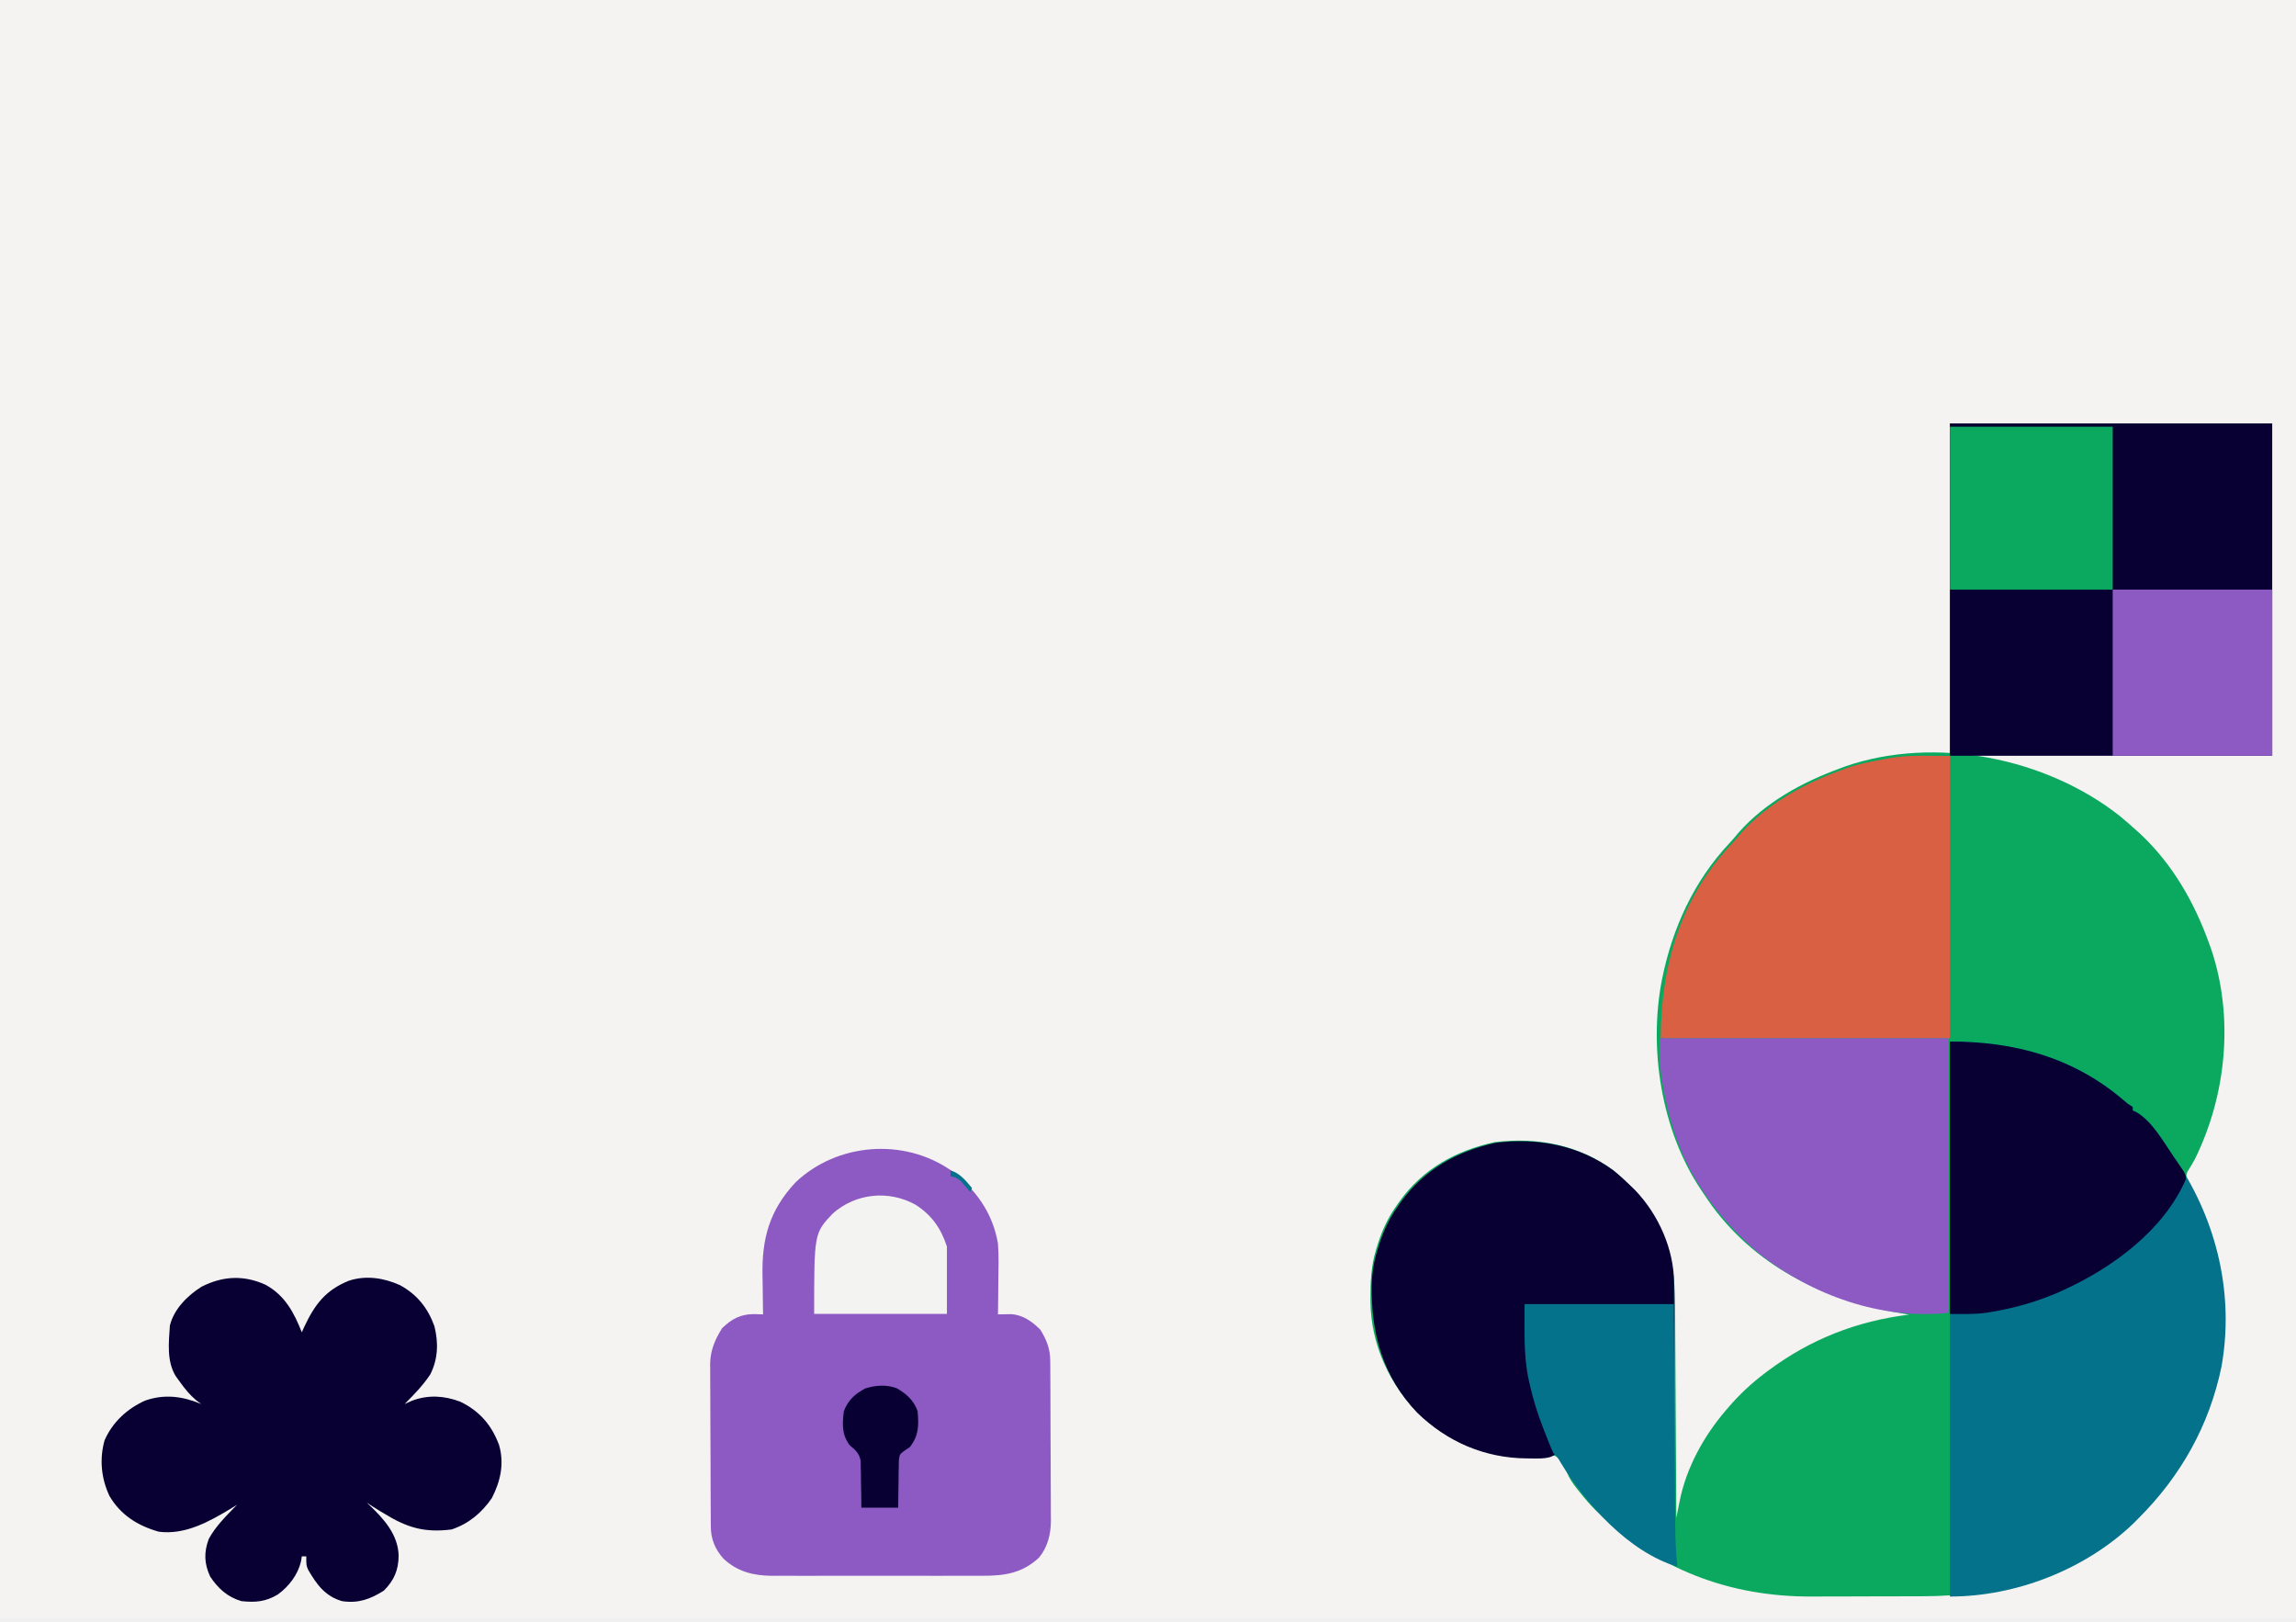
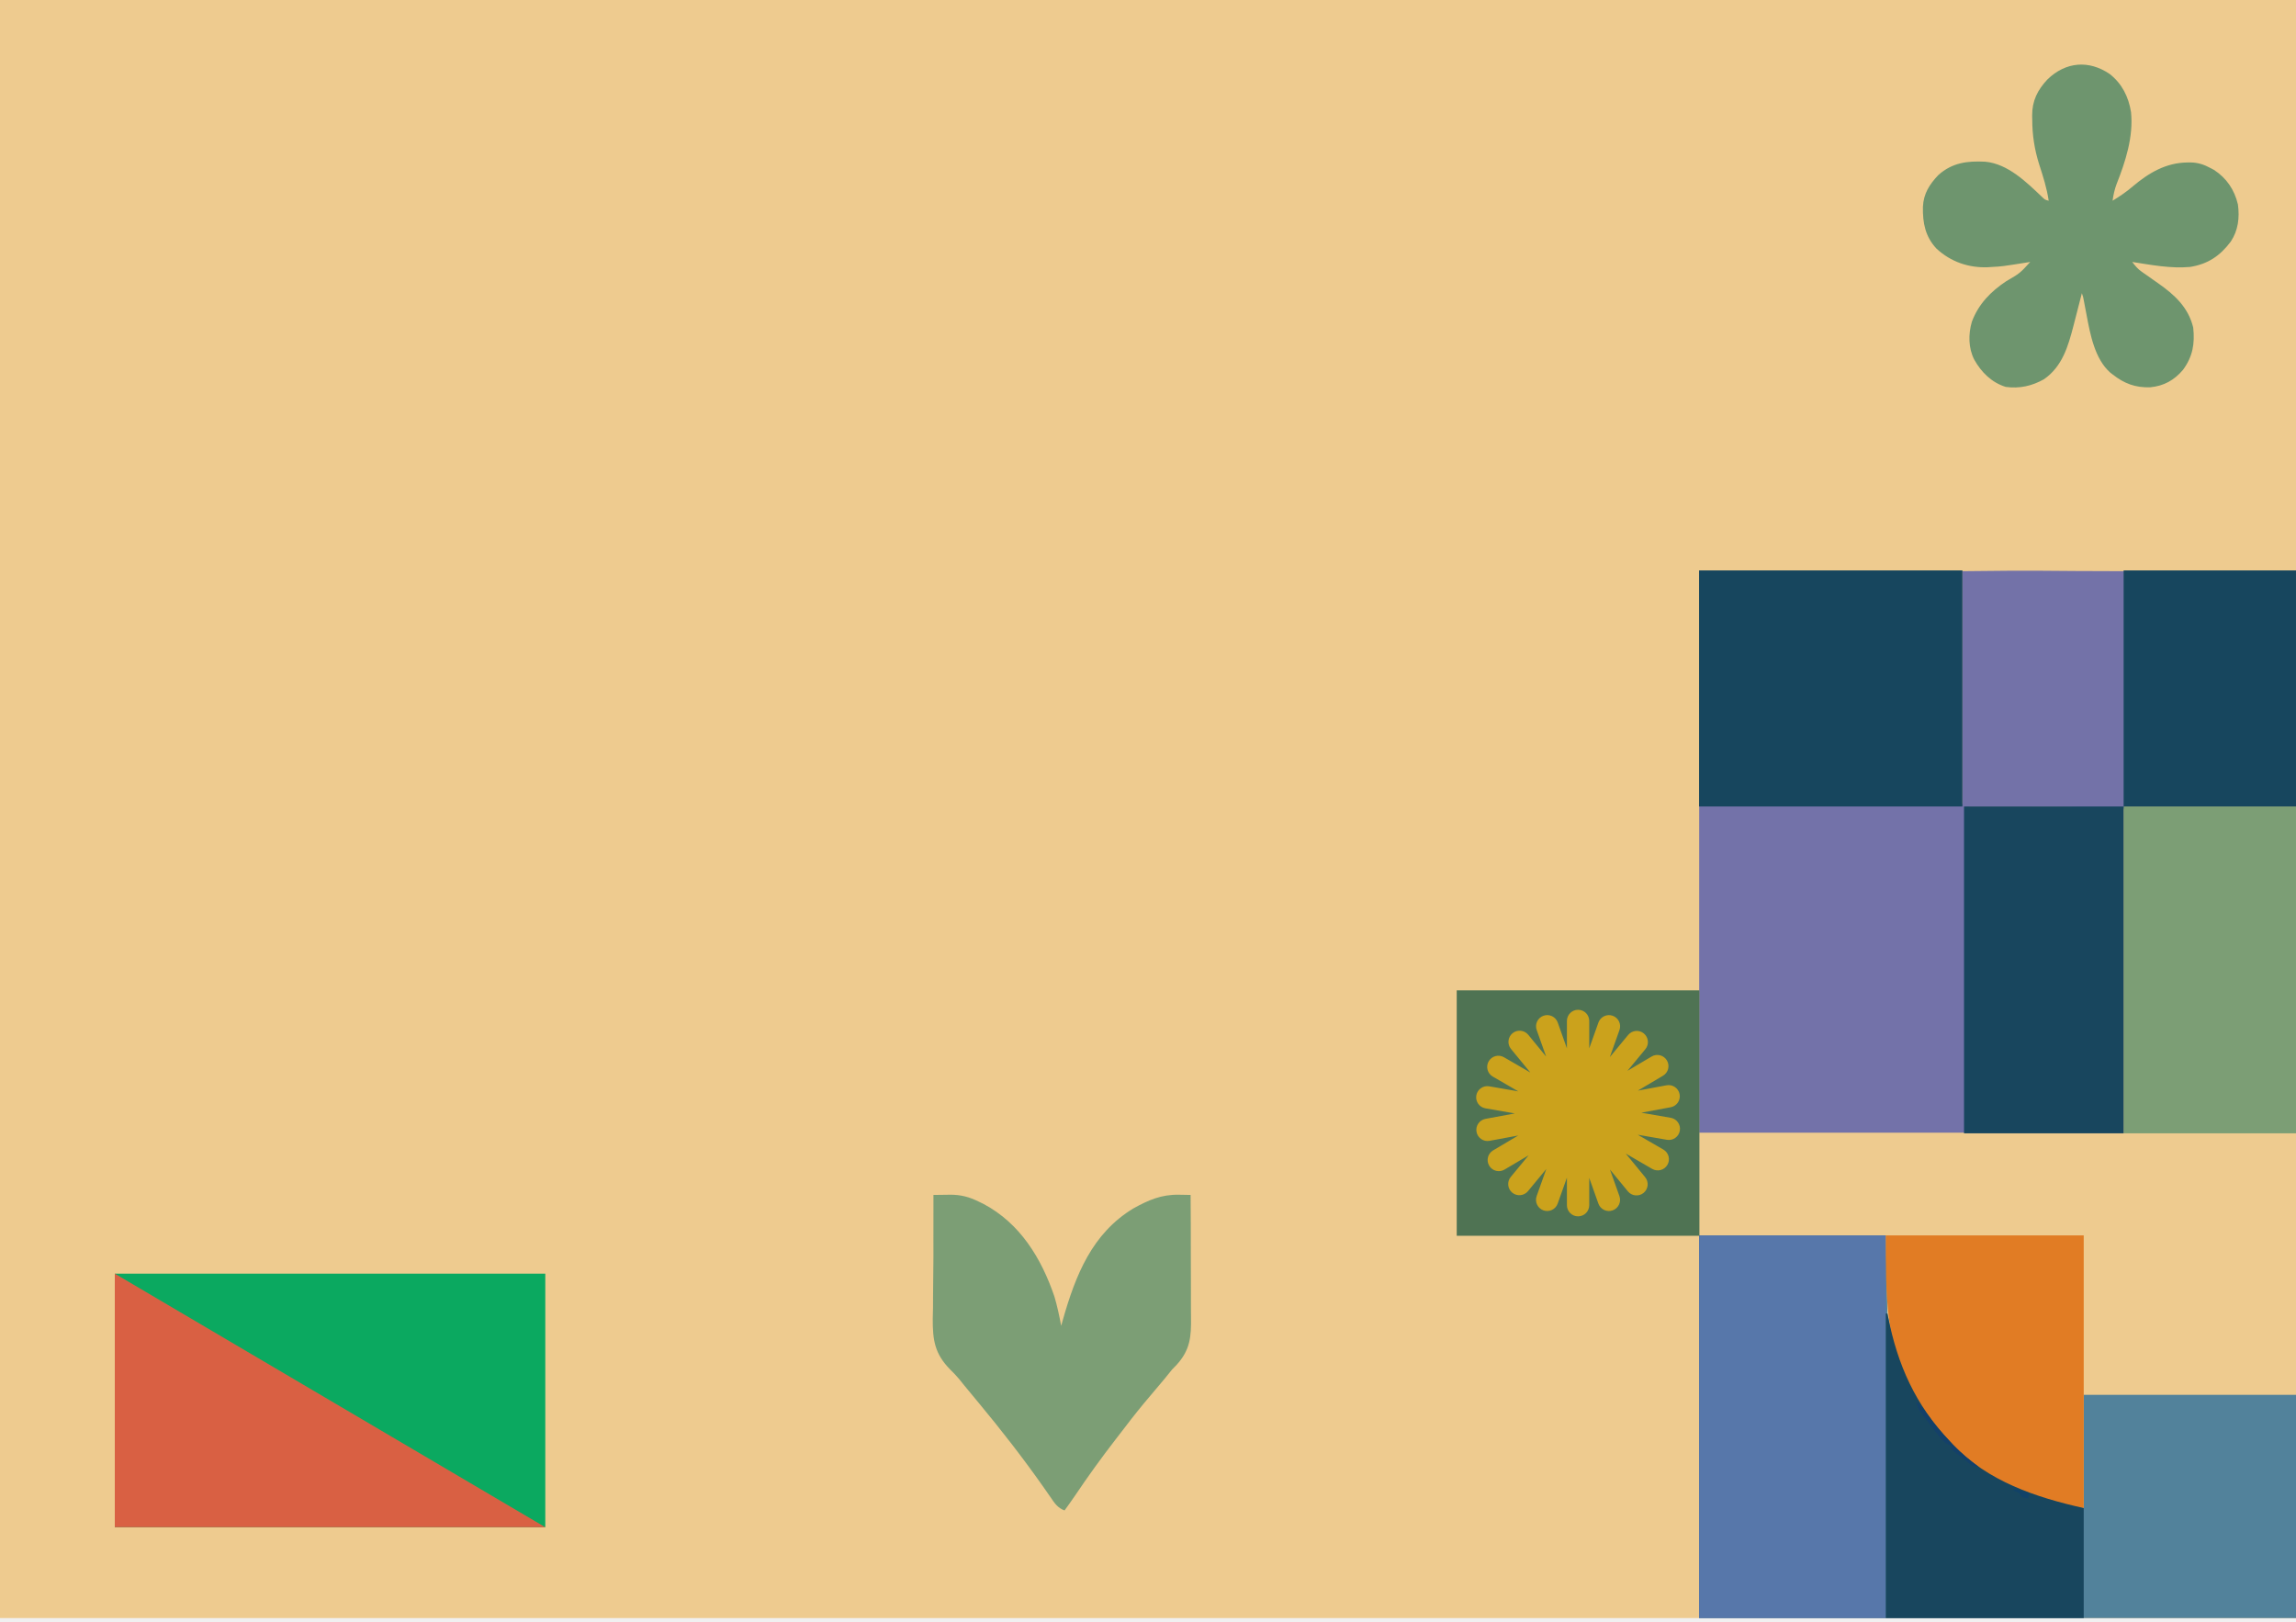
<svg xmlns="http://www.w3.org/2000/svg" width="320" height="226" viewBox="0 0 320 226" fill="none">
-   <g clip-path="url(#clip0_19194_4624)">
-     <path d="M0 0C105.6 0 211.2 0 320 0C320 74.415 320 148.83 320 225.5C214.4 225.5 108.8 225.5 0 225.5C0 151.085 0 76.67 0 0Z" fill="#F4F3F1" />
-     <path d="M295.435 113.715C296.228 114.359 296.989 115.033 297.744 115.719C297.954 115.907 298.163 116.095 298.379 116.289C302.838 120.499 305.836 125.779 307.893 131.484C308.049 131.918 308.049 131.918 308.209 132.361C311.368 141.863 310.294 152.624 305.913 161.536C305.575 162.138 305.234 162.73 304.861 163.311C304.616 163.895 304.734 164.139 304.923 164.739C305.085 165.1 305.257 165.457 305.436 165.811C310.279 175.532 311.212 185.686 307.817 196.044C305.76 202.007 302.2 207.116 297.744 211.541C297.524 211.764 297.303 211.986 297.076 212.215C289.072 219.876 278.526 222.455 267.762 222.462C267.188 222.464 266.615 222.466 266.041 222.467C264.842 222.47 263.644 222.471 262.446 222.471C260.927 222.471 259.409 222.478 257.891 222.486C256.706 222.492 255.522 222.493 254.337 222.492C253.778 222.493 253.219 222.495 252.66 222.499C240.925 222.573 230.736 218.623 222.349 210.439C221.562 209.646 220.849 208.816 220.159 207.939C220.04 207.793 219.921 207.647 219.797 207.496C219.206 206.754 218.731 206.073 218.385 205.187C217.954 204.175 217.67 203.61 216.802 202.92C215.021 202.565 213.162 202.795 211.363 202.898C206.449 203.042 201.52 200.477 197.99 197.254C193.651 193.045 191.077 187.418 191 181.381C190.993 178.847 191.046 176.537 191.802 174.099C191.892 173.806 191.982 173.514 192.075 173.212C192.684 171.384 193.421 169.769 194.525 168.187C194.703 167.931 194.881 167.675 195.065 167.411C198.337 162.873 202.925 160.345 208.334 159.169C214.189 158.461 219.907 159.511 224.723 163.014C225.592 163.713 226.403 164.452 227.199 165.231C227.39 165.419 227.581 165.606 227.779 165.799C229.897 168.001 231.256 170.502 232.242 173.36C232.301 173.529 232.36 173.698 232.421 173.873C233.31 176.635 233.46 179.522 233.466 182.402C233.469 182.879 233.469 182.879 233.473 183.365C233.48 184.224 233.484 185.082 233.487 185.941C233.491 186.843 233.497 187.745 233.504 188.648C233.515 190.35 233.524 192.053 233.533 193.756C233.542 195.697 233.554 197.638 233.567 199.579C233.592 203.566 233.614 207.554 233.634 211.541C233.684 211.287 233.734 211.033 233.786 210.771C233.852 210.434 233.919 210.098 233.986 209.761C234.018 209.594 234.051 209.427 234.085 209.254C235.022 204.546 237.449 200.142 240.565 196.515C240.674 196.387 240.783 196.259 240.896 196.128C242.443 194.334 244.11 192.768 246.011 191.342C246.143 191.243 246.276 191.143 246.412 191.04C252.274 186.66 258.784 184.099 266.061 183.213C265.922 183.191 265.783 183.169 265.639 183.146C254.965 181.416 245.165 176.951 238.6 168.049C238.171 167.445 237.757 166.834 237.347 166.217C237.249 166.071 237.15 165.926 237.049 165.776C231.522 157.516 229.728 146.066 231.654 136.411C233.083 129.352 236.079 122.783 241.044 117.498C241.504 117.006 241.931 116.5 242.36 115.981C246.07 111.804 251.207 108.997 256.407 107.098C256.803 106.948 256.803 106.948 257.207 106.795C269.745 102.492 285.17 105.61 295.435 113.715Z" fill="#0BA960" />
-     <path d="M271.759 145.154C280.833 145.154 289.007 147.383 295.971 153.329C296.517 153.807 296.517 153.807 297.242 154.268C297.242 154.43 297.242 154.593 297.242 154.76C297.384 154.82 297.526 154.88 297.673 154.941C299.921 156.196 301.502 159.073 302.932 161.165C303.166 161.504 303.166 161.504 303.404 161.849C309.014 170.291 311.41 180.472 309.612 190.478C307.914 198.68 303.923 205.761 297.984 211.662C297.764 211.884 297.543 212.106 297.316 212.335C290.643 218.725 280.964 222.5 271.759 222.5C271.759 196.976 271.759 171.451 271.759 145.154Z" fill="#05728C" />
-     <path d="M271.759 59.008C286.584 59.008 301.41 59.008 316.684 59.008C316.684 74.292 316.684 89.576 316.684 105.323C301.859 105.323 287.033 105.323 271.759 105.323C271.759 90.039 271.759 74.755 271.759 59.008Z" fill="#080033" />
-     <path d="M132.531 163.105C135.969 165.724 138.35 168.992 139.09 173.303C139.214 175.006 139.167 176.716 139.14 178.423C139.136 178.885 139.133 179.347 139.129 179.809C139.121 180.932 139.107 182.054 139.09 183.176C139.253 183.172 139.416 183.168 139.584 183.165C139.799 183.162 140.014 183.159 140.236 183.156C140.448 183.152 140.661 183.149 140.88 183.145C142.554 183.228 143.846 184.169 144.993 185.31C145.842 186.66 146.365 187.984 146.375 189.585C146.378 189.902 146.378 189.902 146.38 190.224C146.381 190.453 146.382 190.682 146.383 190.918C146.384 191.161 146.386 191.405 146.388 191.655C146.393 192.459 146.396 193.264 146.399 194.068C146.4 194.343 146.401 194.619 146.402 194.903C146.408 196.361 146.412 197.819 146.414 199.277C146.417 200.779 146.427 202.281 146.437 203.783C146.444 204.941 146.446 206.099 146.447 207.258C146.449 207.811 146.452 208.364 146.457 208.918C146.463 209.695 146.463 210.472 146.461 211.249C146.466 211.588 146.466 211.588 146.472 211.933C146.456 213.799 146.028 215.606 144.812 217.072C142.509 219.239 139.989 219.625 136.918 219.604C136.406 219.607 136.406 219.607 135.883 219.609C134.954 219.614 134.025 219.612 133.096 219.609C132.119 219.606 131.141 219.609 130.164 219.61C128.524 219.612 126.884 219.61 125.244 219.605C123.353 219.599 121.463 219.601 119.573 219.607C117.943 219.612 116.314 219.612 114.684 219.609C113.714 219.608 112.743 219.608 111.773 219.611C110.69 219.615 109.608 219.61 108.525 219.604C108.208 219.606 107.89 219.608 107.563 219.61C104.967 219.584 102.78 219.029 100.844 217.236C99.677 215.936 99.079 214.515 99.069 212.777C99.067 212.564 99.065 212.35 99.063 212.13C99.062 211.898 99.061 211.666 99.061 211.427C99.059 211.181 99.057 210.935 99.055 210.682C99.05 209.867 99.047 209.053 99.044 208.239C99.043 207.96 99.042 207.681 99.041 207.394C99.035 205.919 99.031 204.444 99.029 202.969C99.026 201.448 99.017 199.928 99.006 198.407C98.999 197.236 98.997 196.064 98.996 194.892C98.995 194.332 98.992 193.771 98.987 193.211C98.98 192.425 98.98 191.639 98.982 190.853C98.979 190.624 98.975 190.394 98.972 190.158C98.988 188.212 99.62 186.754 100.634 185.11C101.98 183.808 103.202 183.141 105.093 183.139C105.513 183.149 105.933 183.16 106.353 183.176C106.348 182.896 106.342 182.617 106.336 182.329C106.317 181.273 106.304 180.218 106.294 179.163C106.289 178.709 106.282 178.256 106.272 177.803C106.168 172.62 107.229 168.683 110.873 164.781C116.673 159.264 125.96 158.549 132.531 163.105Z" fill="#8D5AC4" />
-     <path d="M271.76 105.356C271.76 118.337 271.76 131.317 271.76 144.691C258.463 144.691 245.166 144.691 231.466 144.691C231.466 134.625 234.27 125.097 241.338 117.626C241.797 117.138 242.224 116.636 242.652 116.121C246.358 111.978 251.487 109.195 256.681 107.311C256.944 107.211 257.208 107.112 257.479 107.01C259.175 106.432 260.929 106.103 262.691 105.784C262.911 105.741 263.132 105.698 263.36 105.654C266.201 105.176 268.778 105.356 271.76 105.356Z" fill="#D96043" />
-     <path d="M231.295 144.691C244.591 144.691 257.888 144.691 271.588 144.691C271.588 157.316 271.588 169.942 271.588 182.95C262.236 183.987 252.572 180.515 245.246 174.758C242.258 172.205 239.648 169.438 237.474 166.165C237.376 166.019 237.277 165.873 237.176 165.722C234.06 161.05 232.411 155.65 231.588 150.136C231.557 149.932 231.527 149.728 231.495 149.517C231.273 147.871 231.295 146.389 231.295 144.691Z" fill="#8D5AC4" />
-     <path d="M224.875 163.119C225.743 163.82 226.553 164.562 227.349 165.345C227.54 165.533 227.732 165.721 227.929 165.915C231.167 169.296 233.32 174.134 233.317 178.85C233.317 179.337 233.317 179.337 233.318 179.834C233.317 180.191 233.316 180.547 233.315 180.904C233.315 181.282 233.315 181.66 233.315 182.038C233.315 183.061 233.314 184.085 233.312 185.108C233.31 186.179 233.31 187.249 233.31 188.32C233.309 190.346 233.307 192.372 233.305 194.398C233.302 196.705 233.3 199.012 233.299 201.319C233.297 206.063 233.292 210.808 233.287 215.553C233.205 215.553 233.123 215.553 233.039 215.553C233.039 204.452 233.039 193.352 233.039 181.916C226.263 181.916 219.486 181.916 212.504 181.916C212.772 188.616 213.259 194.107 215.72 200.218C215.824 200.481 215.928 200.744 216.035 201.015C216.258 201.575 216.482 202.134 216.71 202.691C215.939 203.462 213.764 203.226 212.751 203.248C206.911 203.196 201.677 200.931 197.502 196.863C192.751 191.874 191.102 185.896 191.173 179.188C191.217 177.46 191.457 175.906 191.968 174.249C192.058 173.955 192.148 173.661 192.241 173.358C192.851 171.522 193.586 169.901 194.69 168.313C194.957 167.927 194.957 167.927 195.23 167.533C198.501 162.976 203.087 160.439 208.493 159.258C214.345 158.546 220.06 159.601 224.875 163.119Z" fill="#080033" />
-     <path d="M271.759 145.154C280.832 145.154 289.005 147.385 295.968 153.336C296.514 153.815 296.514 153.815 297.239 154.276C297.239 154.439 297.239 154.602 297.239 154.769C297.381 154.829 297.523 154.889 297.67 154.951C299.92 156.208 301.494 159.086 302.929 161.18C303.11 161.44 303.292 161.701 303.479 161.969C303.639 162.207 303.799 162.445 303.965 162.69C304.106 162.899 304.247 163.108 304.393 163.324C304.66 163.892 304.66 163.892 304.628 164.381C301.616 171.359 294.539 176.591 287.839 179.672C287.596 179.785 287.353 179.899 287.103 180.015C284.049 181.364 280.773 182.307 277.479 182.846C277.304 182.876 277.128 182.905 276.946 182.936C275.184 183.194 273.591 183.123 271.759 183.123C271.759 170.593 271.759 158.063 271.759 145.154Z" fill="#080033" />
-     <path d="M212.497 181.743C219.355 181.743 226.213 181.743 233.28 181.743C233.295 184.135 233.31 186.528 233.326 188.993C233.336 190.512 233.346 192.031 233.356 193.549C233.373 195.958 233.389 198.367 233.404 200.776C233.415 202.531 233.427 204.286 233.439 206.04C233.446 206.968 233.452 207.896 233.457 208.825C233.462 209.7 233.468 210.576 233.475 211.452C233.479 211.922 233.481 212.392 233.483 212.862C233.499 214.696 233.598 216.506 233.78 218.332C227.033 216.346 220.957 209.546 217.495 203.796C217.053 203.014 217.053 203.014 216.503 202.509C216.092 201.648 215.757 200.755 215.408 199.867C215.306 199.61 215.205 199.353 215.1 199.088C214.338 197.121 213.713 195.173 213.248 193.115C213.195 192.891 213.142 192.667 213.088 192.436C212.303 188.89 212.497 185.372 212.497 181.743Z" fill="#05728C" />
-     <path d="M294.454 82.165C301.79 82.165 309.127 82.165 316.685 82.165C316.685 89.808 316.685 97.45 316.685 105.323C309.349 105.323 302.013 105.323 294.454 105.323C294.454 97.681 294.454 90.039 294.454 82.165Z" fill="#8D5AC4" />
-     <path d="M271.759 59.471C279.248 59.471 286.737 59.471 294.453 59.471C294.453 66.96 294.453 74.45 294.453 82.165C286.964 82.165 279.475 82.165 271.759 82.165C271.759 74.676 271.759 67.187 271.759 59.471Z" fill="#0BA960" />
-     <path d="M127.594 167.891C129.835 169.317 131.138 171.172 131.972 173.712C131.972 176.814 131.972 179.916 131.972 183.112C125.867 183.112 119.762 183.112 113.472 183.112C113.472 171.866 113.472 171.866 116.058 169.131C119.262 166.276 123.858 165.828 127.594 167.891Z" fill="#F3F3F1" />
-     <path d="M125.01 193.484C126.358 194.272 127.38 195.18 127.888 196.664C128.067 198.63 128.062 200.086 126.806 201.674C126.574 201.829 126.342 201.984 126.103 202.144C125.383 202.681 125.383 202.681 125.276 203.527C125.271 203.83 125.267 204.134 125.263 204.447C125.251 204.942 125.251 204.942 125.239 205.446C125.238 205.79 125.236 206.133 125.234 206.487C125.228 206.834 125.221 207.181 125.214 207.539C125.198 208.397 125.19 209.255 125.184 210.112C123.488 210.112 121.793 210.112 120.046 210.112C120.042 209.595 120.039 209.077 120.035 208.544C120.022 207.863 120.009 207.183 119.996 206.503C119.994 206.162 119.992 205.821 119.991 205.469C119.983 205.141 119.975 204.812 119.967 204.473C119.963 204.17 119.959 203.868 119.954 203.556C119.725 202.493 119.251 202.114 118.424 201.411C117.308 199.934 117.38 198.433 117.613 196.664C118.183 195.153 119.139 194.267 120.587 193.5C122.007 193.038 123.602 192.936 125.01 193.484Z" fill="#080033" />
-     <path d="M132.472 163.112C133.803 163.509 134.563 164.498 135.472 165.567C135.389 165.747 135.307 165.927 135.222 166.112C135.107 165.978 134.992 165.843 134.874 165.704C134.721 165.53 134.567 165.355 134.409 165.175C134.258 165.001 134.108 164.827 133.952 164.647C133.447 164.18 133.119 164.041 132.472 163.93C132.472 163.66 132.472 163.39 132.472 163.112Z" fill="#05728C" />
-     <path d="M37.021 179.058C39.708 180.527 40.97 182.906 42.064 185.674C42.173 185.429 42.283 185.184 42.396 184.932C43.864 181.802 45.368 179.806 48.608 178.493C50.994 177.697 53.523 178.091 55.775 179.118C58.138 180.418 59.633 182.293 60.544 184.818C61.125 187.114 61.051 189.402 59.977 191.531C58.967 193.06 57.689 194.373 56.398 195.666C56.746 195.511 57.093 195.356 57.45 195.197C59.694 194.365 61.911 194.502 64.137 195.339C66.835 196.644 68.521 198.596 69.56 201.388C70.304 203.992 69.763 206.399 68.552 208.779C67.127 210.843 65.337 212.346 62.943 213.15C59.19 213.625 56.778 212.919 53.594 210.965C53.322 210.802 53.049 210.639 52.769 210.472C52.205 210.127 51.652 209.768 51.101 209.403C51.237 209.529 51.372 209.654 51.512 209.783C53.542 211.724 55.474 213.875 55.561 216.799C55.537 218.827 54.924 220.247 53.496 221.678C51.58 222.883 49.922 223.479 47.673 223.141C45.314 222.456 44.139 220.821 42.948 218.77C42.687 218.146 42.687 218.146 42.687 216.897C42.481 216.897 42.276 216.897 42.064 216.897C42.029 217.125 41.995 217.354 41.959 217.59C41.512 219.467 40.278 221.075 38.733 222.205C37.032 223.234 35.596 223.344 33.65 223.141C31.713 222.575 30.39 221.371 29.287 219.707C28.456 217.891 28.406 216.353 29.093 214.477C30.072 212.658 31.607 211.193 33.027 209.716C32.759 209.881 32.491 210.047 32.215 210.218C29.165 212.062 25.794 213.945 22.12 213.462C19.179 212.618 16.845 211.16 15.267 208.506C14.103 206.047 13.837 203.345 14.58 200.708C15.717 198.169 17.696 196.343 20.211 195.197C22.927 194.248 25.427 194.579 28.041 195.666C27.811 195.495 27.581 195.324 27.345 195.148C26.457 194.395 25.837 193.644 25.158 192.699C24.945 192.406 24.731 192.113 24.511 191.812C23.214 189.747 23.516 187.095 23.678 184.738C24.228 182.451 26.147 180.53 28.1 179.319C31.031 177.821 33.996 177.666 37.021 179.058Z" fill="#080033" />
+   <g clip-path="url(#clip0_19041_13609)">
+     <rect width="320" height="225.5" fill="#EECB8F" />
+     <path d="M236.806 172.167C245.394 172.167 253.983 172.167 262.832 172.167C262.905 175.76 262.978 179.353 263.054 183.055C264.607 190.191 266.732 195.544 271.729 200.833C271.882 201 272.034 201.166 272.191 201.337C277.017 206.427 283.757 208.688 290.415 210.166C290.415 204.96 290.415 199.753 290.415 194.389C300.178 194.389 309.941 194.389 320 194.389C320 204.655 320 214.922 320 225.5C292.546 225.5 265.092 225.5 236.806 225.5C236.806 207.9 236.806 190.3 236.806 172.167Z" fill="#52829B" />
+     <path d="M274.443 112.026H236.821V137.312V137.537V157.856H274.443V112.026Z" fill="#7372A9" />
+     <path d="M236.806 172.167C245.394 172.167 253.983 172.167 262.832 172.167C262.832 189.766 262.832 207.366 262.832 225.5C254.243 225.5 245.655 225.5 236.806 225.5C236.806 207.9 236.806 190.3 236.806 172.167Z" fill="#5777AA" />
+     <path d="M262.831 172.167C271.934 172.167 281.036 172.167 290.414 172.167C290.414 184.706 290.414 197.246 290.414 210.166C287.906 209.916 287.906 209.916 287.076 209.686C286.798 209.608 286.798 209.608 286.514 209.53C286.324 209.474 286.134 209.418 285.938 209.361C285.735 209.302 285.532 209.243 285.323 209.182C277.353 206.786 270.577 201.549 266.53 194.251C262.74 187.173 262.831 180.448 262.831 172.167Z" fill="#E17C24" />
+     <path d="M296.058 112.71V79.602C284.428 79.594 285.115 79.454 273.485 79.602V112.439C274.96 112.436 276.312 112.436 277.757 112.439L278.283 112.436C278.89 112.436 279.498 112.436 280.106 112.435C280.504 112.433 280.902 112.433 281.3 112.432C281.87 112.432 281.878 112.432 283.059 112.431L283.107 112.431L286.125 112.425C289.391 112.42 292.888 112.714 296.058 112.71Z" fill="#7372A8" />
+     <path d="M262.831 183.056C262.904 183.056 262.978 183.056 263.053 183.056C263.08 183.192 263.107 183.328 263.134 183.468C264.481 190.235 266.94 195.764 271.729 200.833C271.881 201 272.033 201.166 272.19 201.338C277.017 206.427 283.756 208.689 290.414 210.167C290.414 215.227 290.414 220.287 290.414 225.5C281.312 225.5 272.209 225.5 262.831 225.5C262.831 211.493 262.831 197.487 262.831 183.056Z" fill="#18465E" />
+     <path d="M236.805 79.5C248.917 79.5 261.029 79.5 273.508 79.5C273.508 90.353 273.508 101.207 273.508 112.389C261.396 112.389 249.284 112.389 236.805 112.389C236.805 101.536 236.805 90.682 236.805 79.5Z" fill="#17465E" />
+     <path d="M295.975 112.389C303.903 112.389 311.831 112.389 319.999 112.389C319.999 127.422 319.999 142.456 319.999 157.945C312.071 157.945 304.143 157.945 295.975 157.945C295.975 142.911 295.975 127.878 295.975 112.389Z" fill="#7C9E75" />
+     <path d="M273.73 112.389C281.071 112.389 288.412 112.389 295.975 112.389C295.975 127.422 295.975 142.456 295.975 157.945C288.634 157.945 281.294 157.945 273.73 157.945C273.73 142.911 273.73 127.878 273.73 112.389Z" fill="#18465E" />
+     <path d="M295.975 79.5C303.903 79.5 311.831 79.5 319.999 79.5C319.999 90.353 319.999 101.207 319.999 112.389C312.071 112.389 304.143 112.389 295.975 112.389C295.975 101.536 295.975 90.682 295.975 79.5Z" fill="#17465E" />
+     <path d="M267.058 195.278C267.72 195.906 268.247 196.557 268.768 197.306C269.673 198.566 270.661 199.708 271.729 200.833C271.894 201.008 272.06 201.182 272.23 201.362C273.322 202.482 274.473 203.463 275.733 204.389C274.906 204.389 274.724 204.179 274.092 203.667C273.829 203.454 273.829 203.454 273.56 203.237C273.396 203.104 273.232 202.971 273.064 202.833C272.839 202.664 272.614 202.494 272.382 202.319C272.24 202.196 272.098 202.072 271.951 201.944C271.951 201.798 271.951 201.651 271.951 201.5C271.818 201.441 271.684 201.382 271.547 201.321C271.043 201.046 270.781 200.797 270.419 200.357C270.306 200.219 270.192 200.08 270.074 199.938C269.514 199.232 268.968 198.517 268.434 197.792C268.325 197.647 268.216 197.503 268.104 197.354C268.001 197.213 267.897 197.073 267.79 196.928C267.697 196.803 267.604 196.678 267.509 196.549C267.258 196.13 267.153 195.755 267.058 195.278Z" fill="#144069" />
+     <path d="M280.628 207.5C281.419 207.635 282.114 207.851 282.852 208.166C282.779 208.386 282.706 208.606 282.63 208.833C282.199 208.75 282.199 208.75 281.74 208.611C281.667 208.464 281.593 208.318 281.518 208.166C281.069 207.915 281.069 207.915 280.628 207.722C280.628 207.649 280.628 207.575 280.628 207.5Z" fill="#114268" />
+     <rect width="33.824" height="34.202" transform="translate(203.028 138.02)" fill="#4F7353" />
+     <path d="M219.941 140.727C220.801 140.727 221.497 141.423 221.497 142.283V146.103L222.779 142.504C223.067 141.695 223.957 141.272 224.766 141.56C225.576 141.849 225.999 142.739 225.71 143.548L224.367 147.321L226.919 144.235C227.467 143.573 228.448 143.48 229.11 144.027C229.772 144.575 229.865 145.556 229.318 146.218L226.824 149.234L230.191 147.24C230.93 146.802 231.885 147.047 232.322 147.786C232.76 148.526 232.516 149.48 231.776 149.918L228.272 151.993L232.279 151.25C233.124 151.094 233.936 151.652 234.092 152.497C234.249 153.342 233.691 154.154 232.846 154.31L228.752 155.069L232.855 155.781C233.702 155.928 234.269 156.733 234.122 157.58C233.975 158.426 233.17 158.994 232.323 158.847L228.263 158.143L231.828 160.207C232.571 160.638 232.825 161.59 232.394 162.334C231.964 163.077 231.012 163.331 230.268 162.9L226.591 160.771L229.287 164.055C229.832 164.72 229.736 165.7 229.072 166.246C228.408 166.791 227.427 166.694 226.882 166.03L224.387 162.991L225.704 166.696C225.991 167.506 225.568 168.395 224.759 168.683C223.949 168.971 223.059 168.548 222.771 167.738L221.497 164.154V167.958C221.497 168.817 220.801 169.514 219.941 169.514C219.082 169.514 218.385 168.817 218.385 167.958V164.123L217.099 167.736C216.811 168.546 215.921 168.968 215.111 168.68C214.302 168.392 213.879 167.502 214.167 166.692L215.512 162.915L212.957 166.005C212.409 166.668 211.429 166.761 210.766 166.213C210.104 165.665 210.011 164.684 210.558 164.022L213.052 161.006L209.684 163C208.945 163.438 207.99 163.194 207.553 162.454C207.115 161.715 207.359 160.76 208.099 160.323L211.6 158.249L207.601 158.99C206.756 159.147 205.944 158.589 205.788 157.744C205.631 156.899 206.189 156.087 207.034 155.93L211.128 155.171L207.026 154.46C206.179 154.313 205.612 153.508 205.758 152.661C205.905 151.814 206.711 151.247 207.558 151.393L211.612 152.097L208.05 150.034C207.306 149.603 207.052 148.651 207.483 147.907C207.914 147.164 208.866 146.91 209.61 147.341L213.288 149.471L210.591 146.185C210.046 145.521 210.142 144.541 210.806 143.995C211.471 143.45 212.451 143.546 212.996 144.211L215.489 147.247L214.173 143.545C213.886 142.736 214.309 141.846 215.119 141.558C215.928 141.27 216.818 141.693 217.106 142.503L218.385 146.103V142.283C218.385 141.423 219.082 140.727 219.941 140.727Z" fill="#CBA21C" />
+     <path d="M76 212.841C56.2 212.841 36.4 212.841 16 212.841C16 201.178 16 189.516 16 177.5C35.8 177.5 55.6 177.5 76 177.5C76 189.162 76 200.825 76 212.841Z" fill="#0BA960" />
+     <path d="M16 212.841L76 212.841L16 177.5L16 212.841Z" fill="#D96043" />
+     <path d="M130.097 166.532C130.694 166.522 131.29 166.515 131.887 166.51C132.054 166.506 132.222 166.503 132.394 166.5C133.893 166.49 135.075 166.8 136.422 167.468C136.756 167.63 136.756 167.63 137.097 167.796C142.194 170.513 145.138 175.363 146.956 180.685C147.355 182.031 147.642 183.394 147.9 184.774C147.98 184.488 148.06 184.202 148.142 183.907C149.907 177.721 152.2 171.885 157.973 168.403C160.06 167.248 161.857 166.46 164.283 166.503C164.444 166.505 164.604 166.507 164.769 166.51C165.159 166.515 165.548 166.523 165.938 166.532C165.962 169.255 165.973 171.977 165.968 174.699C165.966 175.964 165.968 177.228 165.98 178.492C165.992 179.715 165.992 180.937 165.985 182.159C165.984 182.623 165.987 183.088 165.995 183.552C166.036 186.328 165.879 188.138 163.965 190.238C163.666 190.544 163.666 190.544 163.361 190.855C163.011 191.281 162.664 191.709 162.322 192.141C161.658 192.946 160.985 193.742 160.307 194.534C159.052 196.003 157.853 197.506 156.686 199.046C156.28 199.578 155.87 200.107 155.46 200.635C153.505 203.165 151.645 205.737 149.862 208.39C149.377 209.103 148.874 209.801 148.369 210.5C147.398 210.147 146.962 209.466 146.407 208.644C146.199 208.345 145.991 208.047 145.783 207.749C145.671 207.589 145.56 207.429 145.445 207.264C142.608 203.23 139.573 199.325 136.422 195.532C136.029 195.058 135.637 194.584 135.245 194.11C134.98 193.789 134.714 193.468 134.448 193.147C134.177 192.82 133.91 192.488 133.647 192.154C133.252 191.687 132.859 191.276 132.421 190.853C130.287 188.675 129.982 186.787 130.001 183.794C130.013 183.263 130.026 182.733 130.038 182.202C130.041 181.653 130.043 181.105 130.043 180.557C130.046 179.453 130.057 178.349 130.075 177.245C130.098 175.768 130.1 174.291 130.092 172.813C130.083 170.719 130.085 168.626 130.097 166.532Z" fill="#7C9E75" />
+     <path d="M294.05 10.324C295.743 11.652 296.661 13.483 297.005 15.613C297.364 19.039 296.236 22.523 294.988 25.669C294.708 26.424 294.545 27.178 294.436 27.975C295.425 27.37 296.359 26.744 297.24 25.984C299.492 24.077 301.9 22.67 304.862 22.643C305.085 22.64 305.085 22.64 305.312 22.637C306.386 22.661 307.195 22.937 308.138 23.448C308.283 23.526 308.428 23.603 308.577 23.683C310.321 24.814 311.427 26.453 311.906 28.497C312.152 30.342 311.948 32.097 310.912 33.666C309.397 35.679 307.71 36.808 305.226 37.203C302.527 37.44 299.837 36.924 297.176 36.507C297.579 37.045 297.95 37.488 298.499 37.87C298.678 37.997 298.678 37.997 298.861 38.126C298.987 38.213 299.113 38.3 299.242 38.389C299.505 38.575 299.767 38.76 300.03 38.946C300.277 39.119 300.525 39.293 300.773 39.467C303.051 41.066 304.992 42.809 305.676 45.658C305.917 47.907 305.604 49.708 304.241 51.556C303.006 53.005 301.562 53.793 299.684 53.973C297.627 54.044 296.05 53.455 294.436 52.177C294.281 52.058 294.281 52.058 294.122 51.937C291.964 50.04 291.323 46.621 290.818 43.928C290.75 43.571 290.682 43.215 290.613 42.858C290.552 42.537 290.491 42.217 290.431 41.896C290.334 41.375 290.334 41.375 290.154 40.859C290.115 41.013 290.115 41.013 290.076 41.169C289.764 42.402 289.447 43.633 289.126 44.864C289.082 45.034 289.039 45.204 288.993 45.379C288.242 48.266 287.438 51.07 284.877 52.851C283.19 53.8 281.455 54.183 279.535 53.918C277.594 53.314 276.144 51.889 275.157 50.12C274.332 48.513 274.318 46.563 274.825 44.842C275.747 42.366 277.471 40.614 279.61 39.194C281.522 38.081 281.522 38.081 282.96 36.507C282.867 36.522 282.773 36.536 282.676 36.552C278.994 37.133 278.994 37.133 277.651 37.203C277.457 37.216 277.263 37.23 277.063 37.243C274.388 37.348 271.899 36.501 269.901 34.657C268.318 32.969 267.961 31.05 268.003 28.825C268.088 26.982 268.916 25.695 270.156 24.391C272.109 22.651 274.205 22.411 276.695 22.536C279.864 22.834 282.447 25.396 284.657 27.496C285.011 27.835 285.011 27.835 285.53 27.975C285.276 26.223 284.751 24.588 284.207 22.911C283.546 20.818 283.242 18.821 283.239 16.625C283.235 16.451 283.23 16.276 283.226 16.096C283.218 14.04 283.983 12.535 285.358 11.069C287.907 8.594 291.142 8.332 294.05 10.324Z" fill="#6E956E" />
  </g>
  <defs>
-     <clipPath id="clip0_19194_4624">
+     <clipPath id="clip0_19041_13609">
      <rect width="320" height="225.5" fill="white" />
    </clipPath>
  </defs>
</svg>
